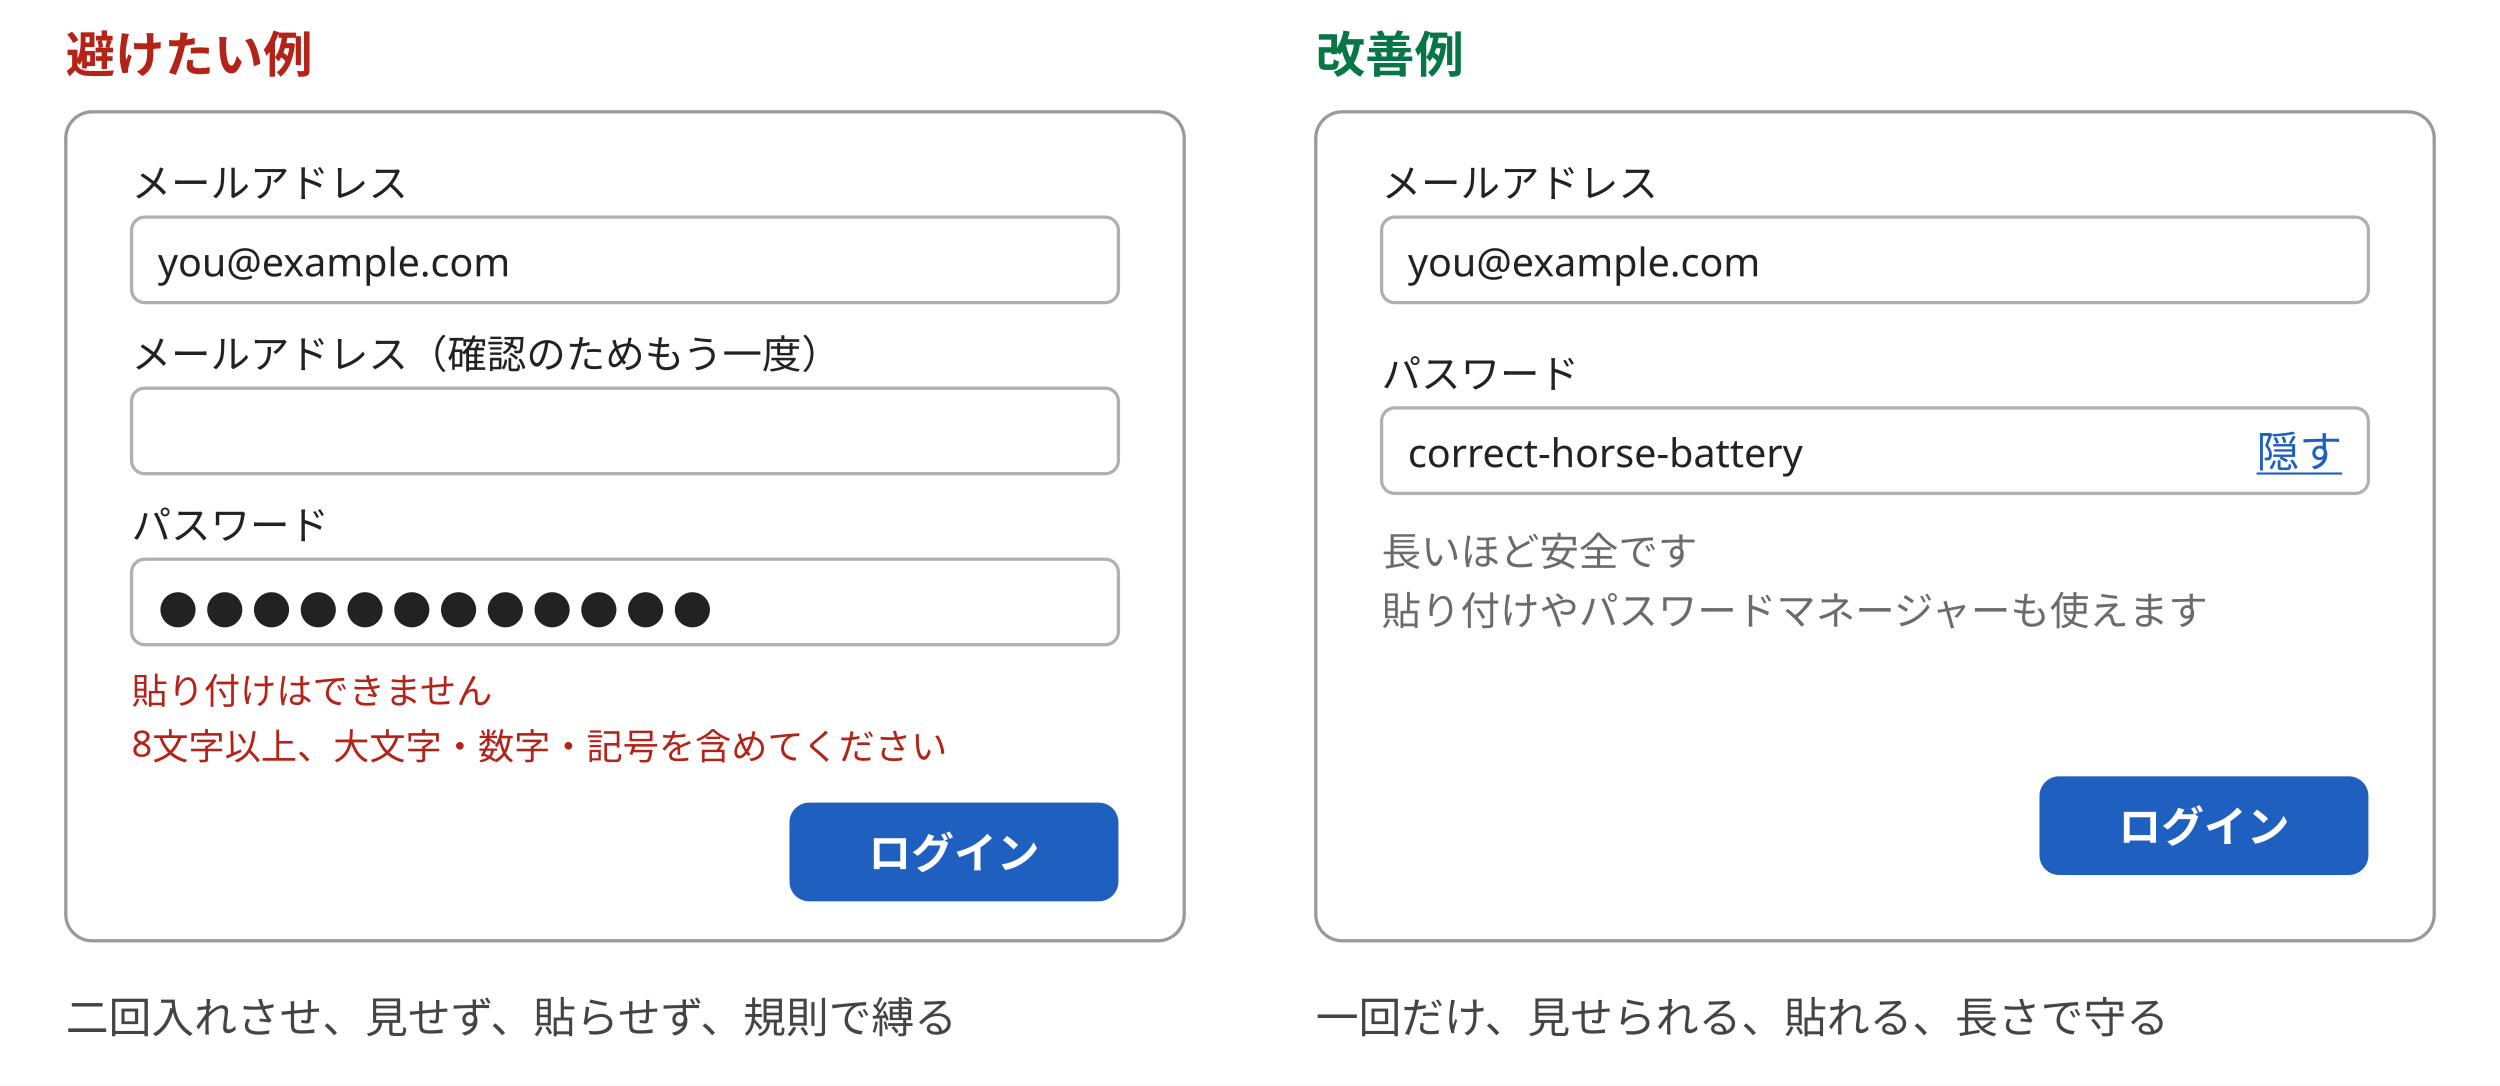
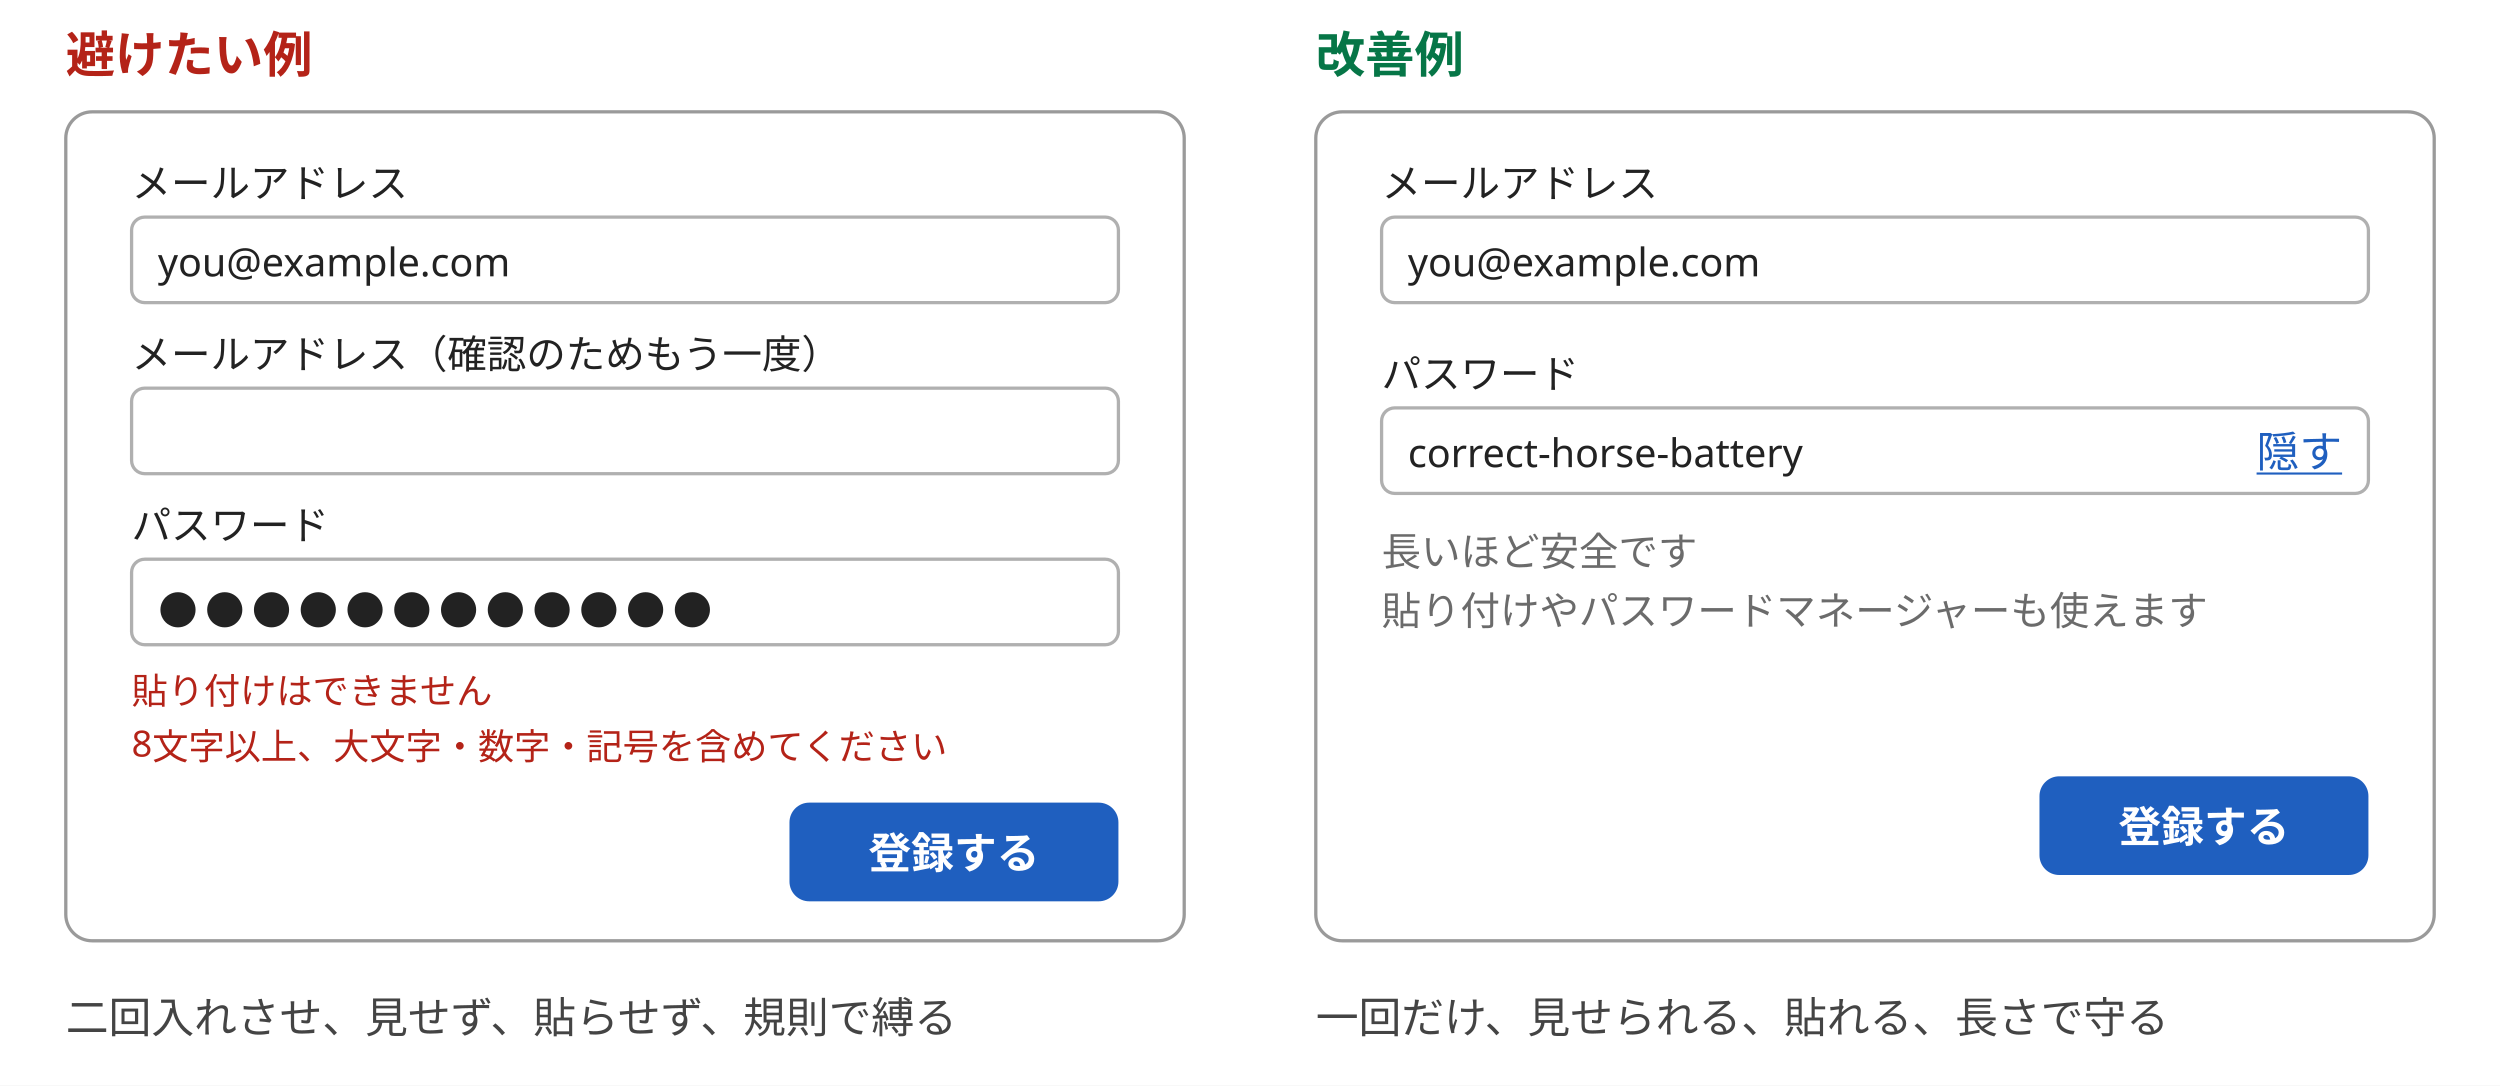
<svg xmlns="http://www.w3.org/2000/svg" viewBox="0 0 760 330" width="760" height="330" role="img" aria-labelledby="t d">
  <style>
    text { font-family: "Hiragino Sans", "Hiragino Kaku Gothic ProN", "Noto Sans JP", "Yu Gothic", sans-serif; font-size: 13px; fill: #222; }
    .bad { fill: #b42318; font-weight: bold; font-size: 15px; }
    .good { fill: #067647; font-weight: bold; font-size: 15px; }
    .screen { fill: #fff; stroke: #9a9a9a; }
    .field { fill: #fff; stroke: #b0b0b0; }
    .muted { fill: #6b6b6b; font-size: 12px; }
    .btn { fill: #1f5fbf; }
    .btntext { fill: #fff; font-weight: bold; }
    .ghost { fill: #fff; stroke: #1f5fbf; stroke-width: 1.5; }
    .ghosttext { fill: #1f5fbf; font-weight: bold; }
    .caption { font-size: 13px; fill: #444; }
    .h { font-weight: bold; font-size: 15px; }
    .textline { fill: #d5d5d5; }
    .small { font-size: 12px; }
    .link { fill: #1f5fbf; text-decoration: underline; }
    .value { font-size: 12px; }
    .err { fill: #b42318; font-size: 12px; }
    .errfield { fill: #fff; stroke: #b42318; stroke-width: 2; }
    .ok { fill: #067647; font-weight: bold; }
    .auto { fill: #eef6ee; stroke: #8fc39a; }
  </style>
  <style>
    .dots { font-size: 14px; letter-spacing: 2px; }
    .ban { fill: #b42318; font-size: 11px; }
  </style>
  <rect width="760" height="330" fill="#fff" />
  <text x="20" y="22" class="bad">避けたい例</text>
  <rect x="20" y="34" width="340" height="252" rx="8" class="screen" />
  <text x="40" y="60" class="small">メールアドレス</text>
  <rect x="40" y="66" width="300" height="26" rx="4" class="field" />
  <text x="48" y="84" class="value">you@example.com</text>
  <text x="40" y="112" class="small">メールアドレス（確認のためもう一度）</text>
  <rect x="40" y="118" width="300" height="26" rx="4" class="field" />
  <text x="40" y="164" class="small">パスワード</text>
  <rect x="40" y="170" width="300" height="26" rx="4" class="field" />
  <text x="48" y="189" class="dots">●●●●●●●●●●●●</text>
  <text x="40" y="214" class="ban">貼り付けはできません</text>
  <text x="40" y="230" class="ban">8文字以上、大文字・数字・記号を含めてください</text>
  <rect x="240" y="244" width="100" height="30" rx="6" class="btn" />
-   <text x="290" y="264" text-anchor="middle" class="btntext">ログイン</text>
+   <text x="290" y="264" text-anchor="middle" class="btntext">登録する</text>
  <text x="20" y="314" class="caption">二回入れさせ、見せず、貼らせず、規則で縛る</text>
  <text x="400" y="22" class="good">改善例</text>
  <rect x="400" y="34" width="340" height="252" rx="8" class="screen" />
  <text x="420" y="60" class="small">メールアドレス</text>
  <rect x="420" y="66" width="300" height="26" rx="4" class="field" />
  <text x="428" y="84" class="value">you@example.com</text>
  <text x="420" y="118" class="small">パスワード</text>
  <rect x="420" y="124" width="300" height="26" rx="4" class="field" />
  <text x="428" y="142" class="value">correct-horse-battery</text>
  <text x="712" y="142" text-anchor="end" class="link">隠す</text>
  <text x="420" y="172" class="muted">長いほど安全です</text>
  <text x="420" y="190" class="muted">貼り付けやパスワードマネージャーも使えます</text>
  <rect x="620" y="236" width="100" height="30" rx="6" class="btn" />
-   <text x="670" y="256" text-anchor="middle" class="btntext">ログイン</text>
+   <text x="670" y="256" text-anchor="middle" class="btntext">登録する</text>
  <text x="400" y="314" class="caption">一回だけ、見せられる、貼れる、長さで守る</text>
</svg>
